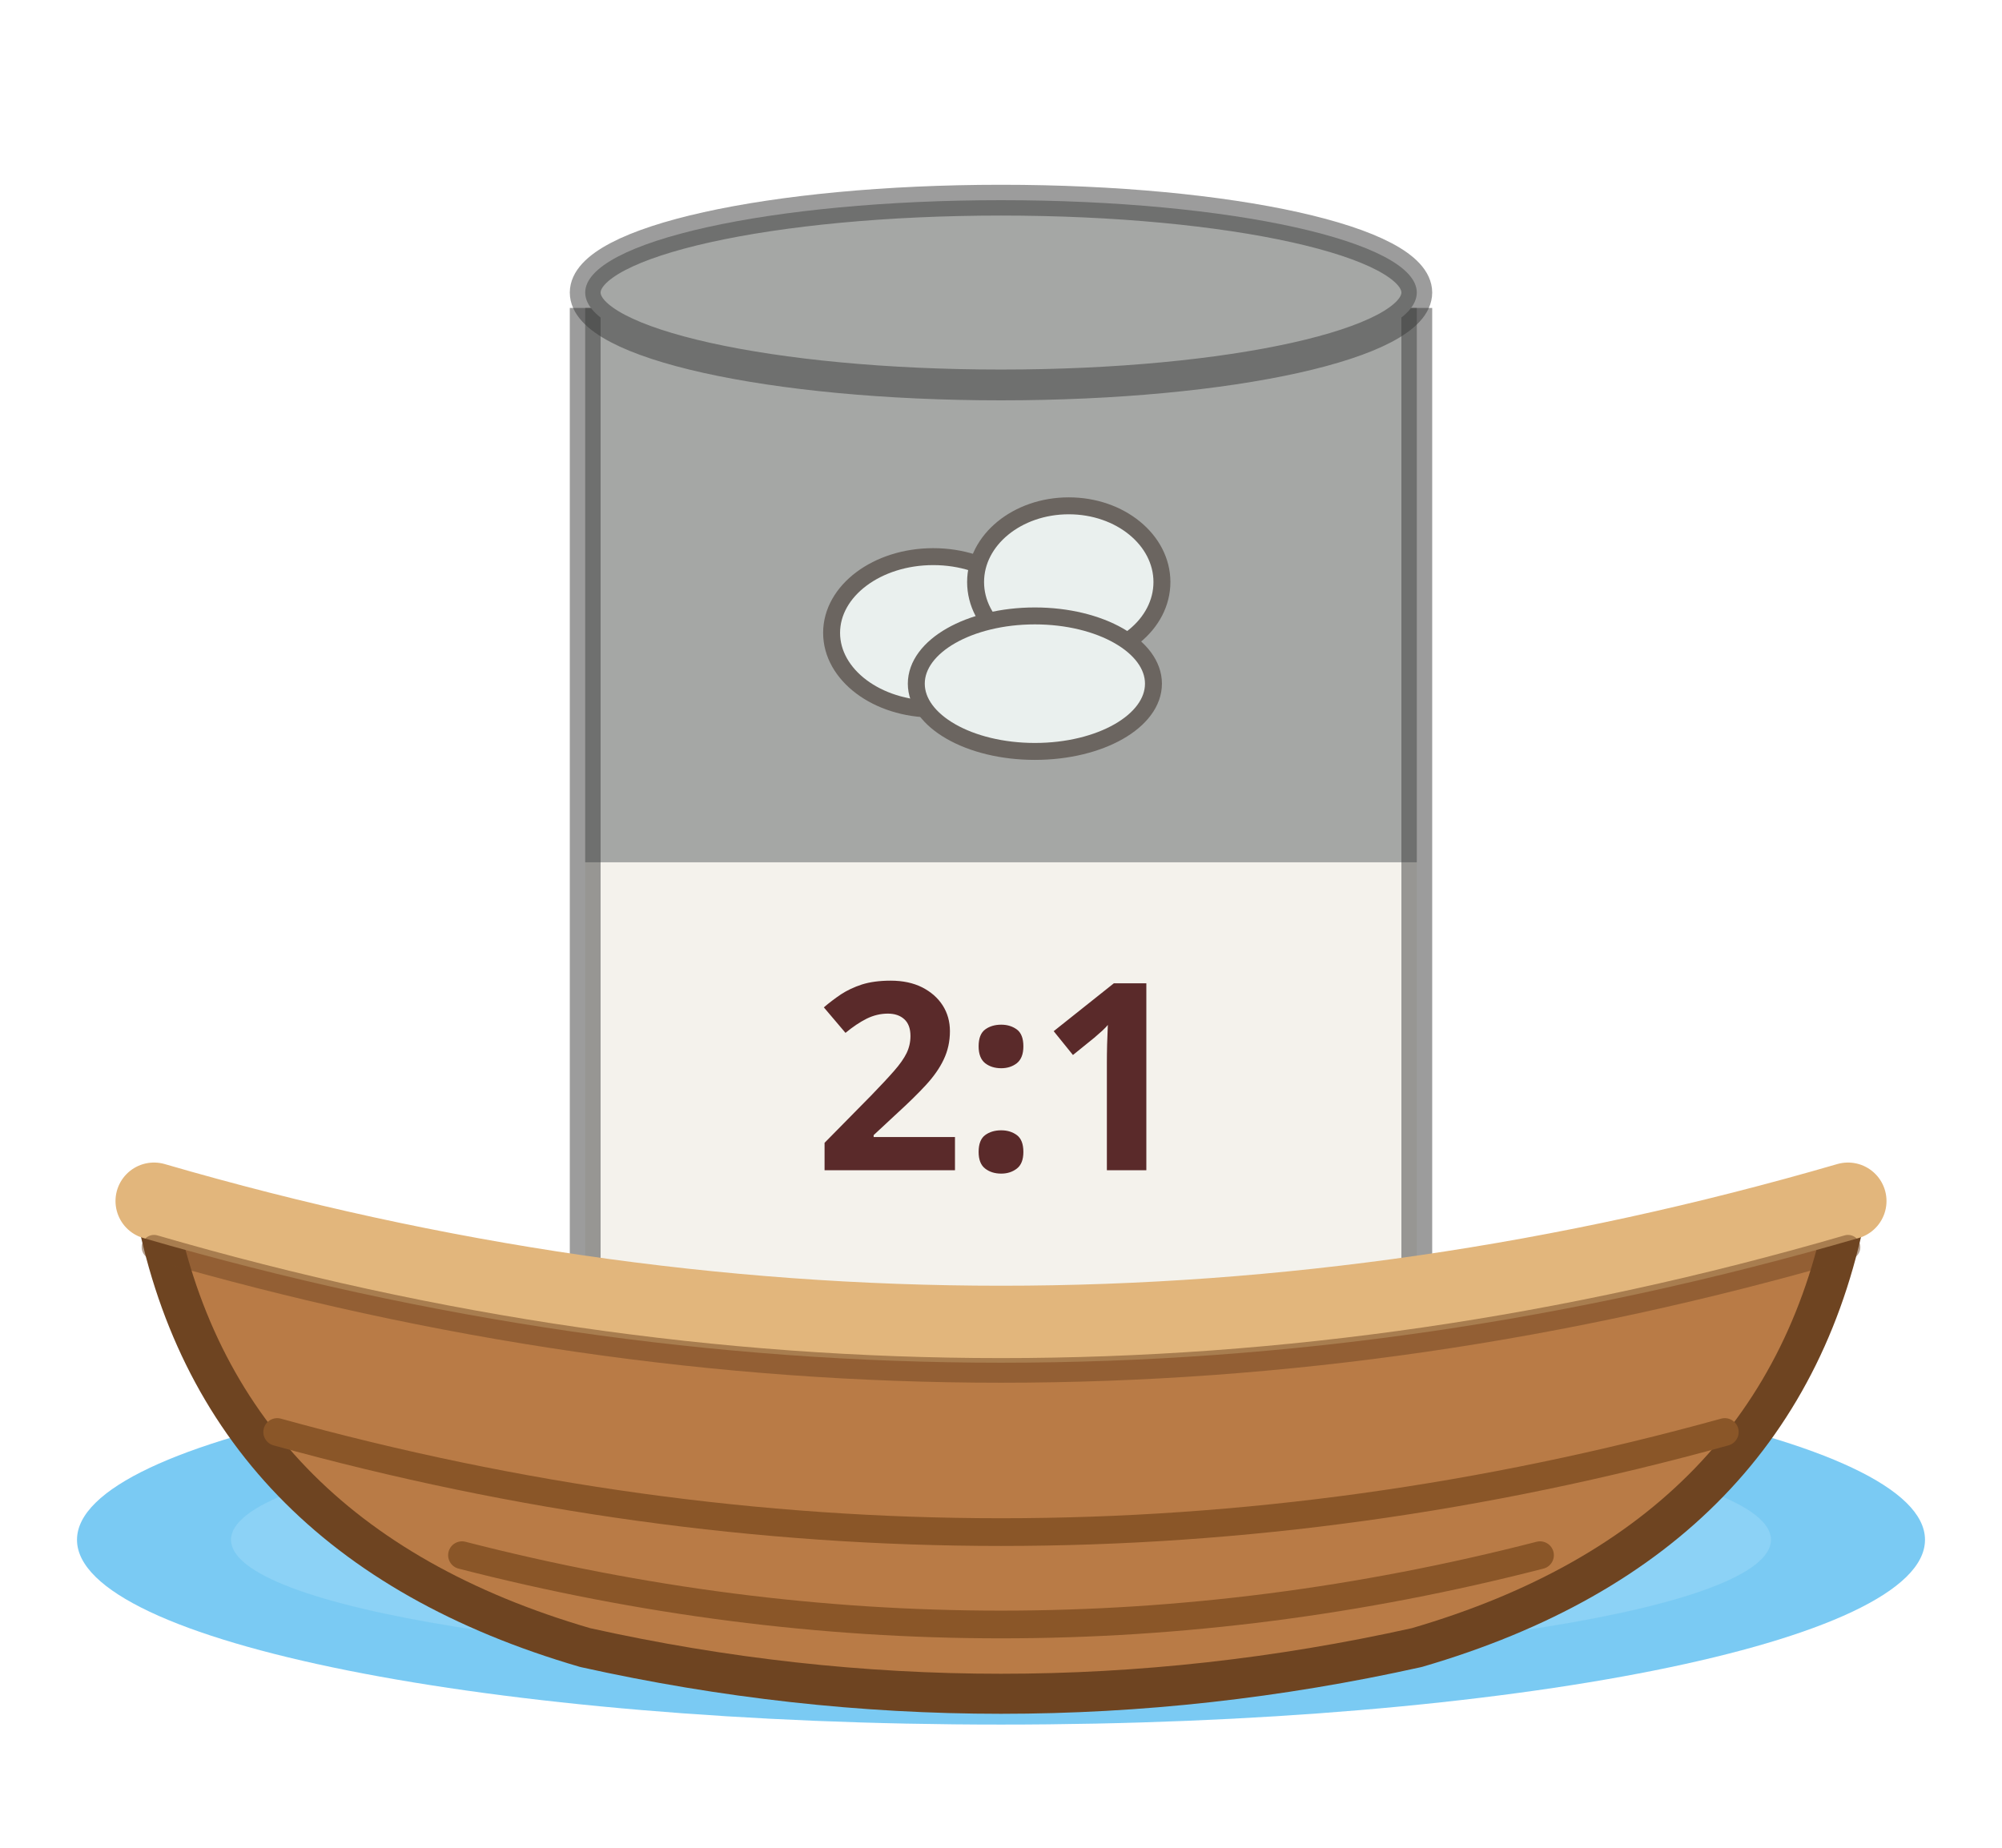
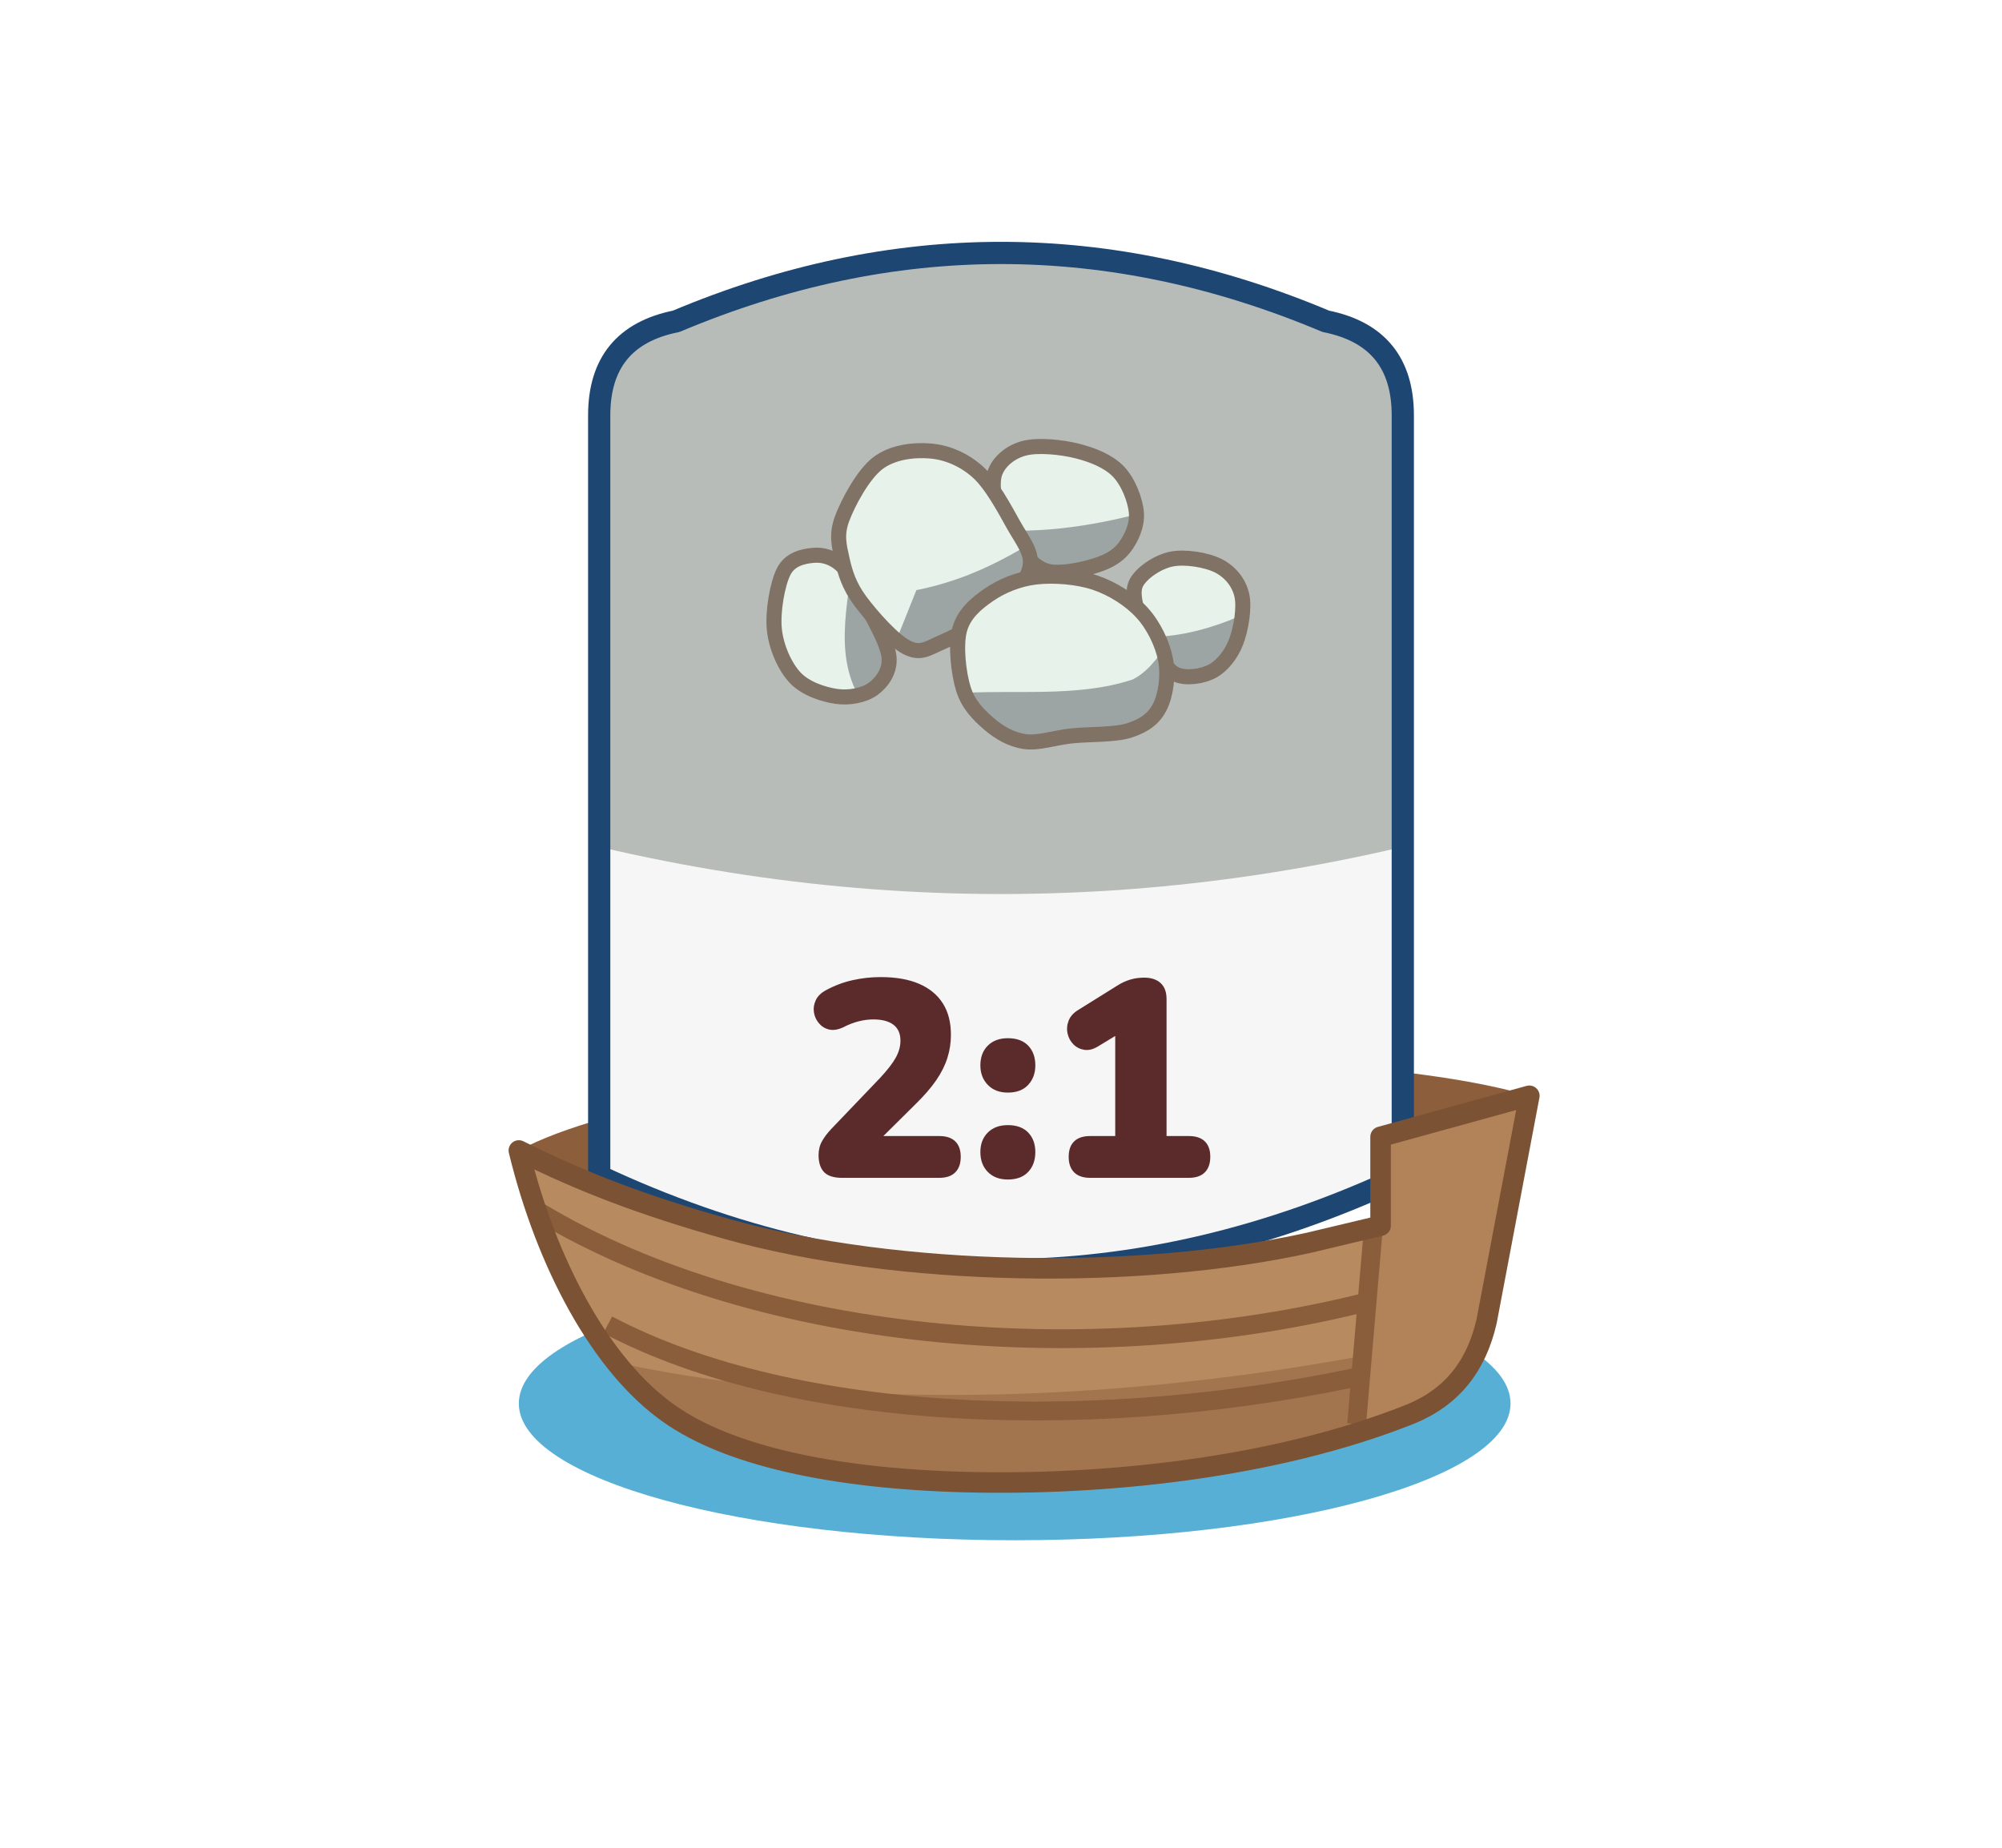
- <svg xmlns="http://www.w3.org/2000/svg" viewBox="0 0 130 120" width="130" height="120">
-   <ellipse cx="65" cy="100" rx="60" ry="12" fill="#6cc4f2" opacity=".9" />
-   <ellipse cx="65" cy="100" rx="50" ry="8" fill="#9ad8f7" opacity=".55" />
-   <clipPath id="barrel">
-     <path d="M38,20 V90 H92 V20Z" />
+ <svg xmlns="http://www.w3.org/2000/svg" width="130" height="120" viewBox="-58.545 -46.296 117.09 108.083">
+   <ellipse cx="0.8" cy="35.8" rx="29" ry="8" fill="#58afd6" />
+   <path d="M-28.2 21 C-18 15.5 18 14 30.9 17.8 L27.5 21 C14 19 -14 20 -24 24 Z" fill="#8c5e3b" />
+   <clipPath id="cy">
+     <path d="M-23.5 -22 Q-23.5 -26.6 -19 -27.5 Q0 -35.5 19 -27.5 Q23.5 -26.6 23.5 -22 L23.5 22.5 Q0 33.5 -23.5 22.5 Z" />
  </clipPath>
-   <g clip-path="url(#barrel)">
-     <rect x="38" y="10" width="54" height="90" fill="#f4f2ec" />
-     <rect x="38" y="16" width="54" height="40" fill="#a5a7a5" />
-     <g transform="translate(65 40) scale(.55)" stroke="#6b6560" stroke-width="2">
-       <ellipse cx="-8" cy="2" rx="12" ry="9" fill="#eaf0ee" />
-       <ellipse cx="8" cy="-4" rx="11" ry="9" fill="#eaf0ee" />
-       <ellipse cx="4" cy="8" rx="14" ry="8" fill="#eaf0ee" />
+   <path d="M-23.5 -22 Q-23.5 -26.6 -19 -27.5 Q0 -35.5 19 -27.5 Q23.5 -26.6 23.5 -22 L23.5 22.5 Q0 33.5 -23.5 22.5 Z" fill="#f6f6f6" />
+   <g clip-path="url(#cy)">
+     <path d="M-30 -40 L30 -40 L30 1.5 Q0 10.5 -30 1.5 Z" fill="#b7bcb8" />
+   </g>
+   <g transform="translate(0 -11.5) scale(0.55) translate(0 44)">
+     <clipPath id="be3">
+       <path d="M-23.10 -46.50 C-22.42 -47.82 -21.03 -48.10 -20.00 -48.20 C-18.97 -48.30 -17.87 -48.02 -16.90 -47.10 C-15.93 -46.18 -15.03 -44.33 -14.20 -42.70 C-13.37 -41.07 -12.00 -38.75 -11.90 -37.30 C-11.80 -35.85 -12.67 -34.68 -13.60 -34.00 C-14.53 -33.32 -16.12 -33.00 -17.50 -33.20 C-18.88 -33.40 -20.80 -34.02 -21.90 -35.20 C-23.00 -36.38 -23.90 -38.42 -24.10 -40.30 C-24.30 -42.18 -23.78 -45.18 -23.10 -46.50 Z" />
+     </clipPath>
+     <path d="M-23.10 -46.50 C-22.42 -47.82 -21.03 -48.10 -20.00 -48.20 C-18.97 -48.30 -17.87 -48.02 -16.90 -47.10 C-15.93 -46.18 -15.03 -44.33 -14.20 -42.70 C-13.37 -41.07 -12.00 -38.75 -11.90 -37.30 C-11.80 -35.85 -12.67 -34.68 -13.60 -34.00 C-14.53 -33.32 -16.12 -33.00 -17.50 -33.20 C-18.88 -33.40 -20.80 -34.02 -21.90 -35.20 C-23.00 -36.38 -23.90 -38.42 -24.10 -40.30 C-24.30 -42.18 -23.78 -45.18 -23.10 -46.50 Z" fill="#e7f2ea" />
+     <g clip-path="url(#be3)">
+       <path d="M-15.5 -50 C-16 -44 -18 -38 -15 -33 L-9 -33 L-9 -50 Z" fill="#9da4a4" />
    </g>
+     <path d="M-23.10 -46.50 C-22.42 -47.82 -21.03 -48.10 -20.00 -48.20 C-18.97 -48.30 -17.87 -48.02 -16.90 -47.10 C-15.93 -46.18 -15.03 -44.33 -14.20 -42.70 C-13.37 -41.07 -12.00 -38.75 -11.90 -37.30 C-11.80 -35.85 -12.67 -34.68 -13.60 -34.00 C-14.53 -33.32 -16.12 -33.00 -17.50 -33.20 C-18.88 -33.40 -20.80 -34.02 -21.90 -35.20 C-23.00 -36.38 -23.90 -38.42 -24.10 -40.30 C-24.30 -42.18 -23.78 -45.18 -23.10 -46.50 Z" fill="none" stroke="#807265" stroke-width="1.6" stroke-linejoin="round" />
+     <clipPath id="be2">
+       <path d="M-0.60 -57.10 C-0.13 -58.25 1.05 -59.23 2.50 -59.60 C3.95 -59.97 6.43 -59.72 8.10 -59.30 C9.77 -58.88 11.45 -58.20 12.50 -57.10 C13.55 -56.00 14.30 -54.05 14.40 -52.70 C14.50 -51.35 13.83 -49.93 13.10 -49.00 C12.37 -48.07 11.35 -47.52 10.00 -47.10 C8.65 -46.68 6.35 -46.18 5.00 -46.50 C3.65 -46.82 2.78 -47.97 1.90 -49.00 C1.02 -50.03 0.12 -51.35 -0.30 -52.70 C-0.72 -54.05 -1.07 -55.95 -0.60 -57.10 Z" />
+     </clipPath>
+     <path d="M-0.60 -57.10 C-0.13 -58.25 1.05 -59.23 2.50 -59.60 C3.95 -59.97 6.43 -59.72 8.10 -59.30 C9.77 -58.88 11.45 -58.20 12.50 -57.10 C13.55 -56.00 14.30 -54.05 14.40 -52.70 C14.50 -51.35 13.83 -49.93 13.10 -49.00 C12.37 -48.07 11.35 -47.52 10.00 -47.10 C8.65 -46.68 6.35 -46.18 5.00 -46.50 C3.65 -46.82 2.78 -47.97 1.90 -49.00 C1.02 -50.03 0.12 -51.35 -0.30 -52.70 C-0.72 -54.05 -1.07 -55.95 -0.60 -57.10 Z" fill="#e7f2ea" />
+     <g clip-path="url(#be2)">
+       <path d="M-2 -51 C3 -50.5 9 -51 16 -53 L16 -45 L-2 -45 Z" fill="#9da4a4" />
+     </g>
+     <path d="M-0.60 -57.10 C-0.13 -58.25 1.05 -59.23 2.50 -59.60 C3.95 -59.97 6.43 -59.72 8.10 -59.30 C9.77 -58.88 11.45 -58.20 12.50 -57.10 C13.55 -56.00 14.30 -54.05 14.40 -52.70 C14.50 -51.35 13.83 -49.93 13.10 -49.00 C12.37 -48.07 11.35 -47.52 10.00 -47.10 C8.65 -46.68 6.35 -46.18 5.00 -46.50 C3.65 -46.82 2.78 -47.97 1.90 -49.00 C1.02 -50.03 0.12 -51.35 -0.30 -52.70 C-0.72 -54.05 -1.07 -55.95 -0.60 -57.10 Z" fill="none" stroke="#807265" stroke-width="1.6" stroke-linejoin="round" />
+     <clipPath id="be1">
+       <path d="M-16.90 -52.10 C-16.27 -53.80 -14.67 -56.80 -13.10 -58.00 C-11.53 -59.20 -9.27 -59.45 -7.50 -59.30 C-5.73 -59.15 -3.97 -58.40 -2.50 -57.10 C-1.03 -55.80 0.37 -53.17 1.30 -51.50 C2.23 -49.83 3.32 -48.57 3.10 -47.10 C2.88 -45.63 1.55 -44.05 0.00 -42.70 C-1.55 -41.35 -4.53 -39.72 -6.20 -39.00 C-7.87 -38.28 -8.53 -37.67 -10.00 -38.40 C-11.47 -39.13 -13.85 -41.83 -15.00 -43.40 C-16.15 -44.97 -16.58 -46.35 -16.90 -47.80 C-17.22 -49.25 -17.53 -50.40 -16.90 -52.10 Z" />
+     </clipPath>
+     <path d="M-16.90 -52.10 C-16.27 -53.80 -14.67 -56.80 -13.10 -58.00 C-11.53 -59.20 -9.27 -59.45 -7.50 -59.30 C-5.73 -59.15 -3.97 -58.40 -2.50 -57.10 C-1.03 -55.80 0.37 -53.17 1.30 -51.50 C2.23 -49.83 3.32 -48.57 3.10 -47.10 C2.88 -45.63 1.55 -44.05 0.00 -42.70 C-1.55 -41.35 -4.53 -39.72 -6.20 -39.00 C-7.87 -38.28 -8.53 -37.67 -10.00 -38.40 C-11.47 -39.13 -13.85 -41.83 -15.00 -43.40 C-16.15 -44.97 -16.58 -46.35 -16.90 -47.80 C-17.22 -49.25 -17.53 -50.40 -16.90 -52.10 Z" fill="#e7f2ea" />
+     <g clip-path="url(#be1)">
+       <path d="M-9 -44.5 C-4 -45.5 0 -47.5 4 -50 L5 -37 L-12 -37 Z" fill="#9da4a4" />
+     </g>
+     <path d="M-16.90 -52.10 C-16.27 -53.80 -14.67 -56.80 -13.10 -58.00 C-11.53 -59.20 -9.27 -59.45 -7.50 -59.30 C-5.73 -59.15 -3.97 -58.40 -2.50 -57.10 C-1.03 -55.80 0.37 -53.17 1.30 -51.50 C2.23 -49.83 3.32 -48.57 3.10 -47.10 C2.88 -45.63 1.55 -44.05 0.00 -42.70 C-1.55 -41.35 -4.53 -39.72 -6.20 -39.00 C-7.87 -38.28 -8.53 -37.67 -10.00 -38.40 C-11.47 -39.13 -13.85 -41.83 -15.00 -43.40 C-16.15 -44.97 -16.58 -46.35 -16.90 -47.80 C-17.22 -49.25 -17.53 -50.40 -16.90 -52.10 Z" fill="none" stroke="#807265" stroke-width="1.6" stroke-linejoin="round" />
+     <clipPath id="be5">
+       <path d="M14.40 -45.30 C14.97 -46.35 16.65 -47.50 18.10 -47.80 C19.55 -48.10 21.85 -47.73 23.10 -47.10 C24.35 -46.47 25.28 -45.35 25.60 -44.00 C25.92 -42.65 25.52 -40.35 25.00 -39.00 C24.48 -37.65 23.55 -36.48 22.50 -35.90 C21.45 -35.32 19.75 -35.08 18.70 -35.50 C17.65 -35.92 16.87 -37.40 16.20 -38.40 C15.53 -39.40 15.00 -40.35 14.70 -41.50 C14.40 -42.65 13.83 -44.25 14.40 -45.30 Z" />
+     </clipPath>
+     <path d="M14.40 -45.30 C14.97 -46.35 16.65 -47.50 18.10 -47.80 C19.55 -48.10 21.85 -47.73 23.10 -47.10 C24.35 -46.47 25.28 -45.35 25.60 -44.00 C25.92 -42.65 25.52 -40.35 25.00 -39.00 C24.48 -37.65 23.55 -36.48 22.50 -35.90 C21.45 -35.32 19.75 -35.08 18.70 -35.50 C17.65 -35.92 16.87 -37.40 16.20 -38.40 C15.53 -39.40 15.00 -40.35 14.70 -41.50 C14.40 -42.65 13.83 -44.25 14.40 -45.30 Z" fill="#e7f2ea" />
+     <g clip-path="url(#be5)">
+       <path d="M13 -39.8 C17 -39 22 -40 27 -42.5 L27 -34 L13 -34 Z" fill="#9da4a4" />
+     </g>
+     <path d="M14.40 -45.30 C14.97 -46.35 16.65 -47.50 18.10 -47.80 C19.55 -48.10 21.85 -47.73 23.10 -47.10 C24.35 -46.47 25.28 -45.35 25.60 -44.00 C25.92 -42.65 25.52 -40.35 25.00 -39.00 C24.48 -37.65 23.55 -36.48 22.50 -35.90 C21.45 -35.32 19.75 -35.08 18.70 -35.50 C17.65 -35.92 16.87 -37.40 16.20 -38.40 C15.53 -39.40 15.00 -40.35 14.70 -41.50 C14.40 -42.65 13.83 -44.25 14.40 -45.30 Z" fill="none" stroke="#807265" stroke-width="1.6" stroke-linejoin="round" />
+     <clipPath id="be4">
+       <path d="M-4.40 -40.30 C-3.95 -41.97 -2.65 -43.07 -1.30 -44.00 C0.05 -44.93 1.82 -45.68 3.70 -45.90 C5.58 -46.12 8.12 -45.93 10.00 -45.30 C11.88 -44.67 13.75 -43.47 15.00 -42.10 C16.25 -40.73 17.18 -38.77 17.50 -37.10 C17.82 -35.43 17.53 -33.35 16.90 -32.10 C16.27 -30.85 15.27 -30.12 13.70 -29.60 C12.13 -29.08 9.37 -29.20 7.50 -29.00 C5.63 -28.80 3.97 -28.18 2.50 -28.40 C1.03 -28.62 -0.22 -29.37 -1.30 -30.30 C-2.38 -31.23 -3.48 -32.33 -4.00 -34.00 C-4.52 -35.67 -4.85 -38.63 -4.40 -40.30 Z" />
+     </clipPath>
+     <path d="M-4.40 -40.30 C-3.95 -41.97 -2.65 -43.07 -1.30 -44.00 C0.05 -44.93 1.82 -45.68 3.70 -45.90 C5.58 -46.12 8.12 -45.93 10.00 -45.30 C11.88 -44.67 13.75 -43.47 15.00 -42.10 C16.25 -40.73 17.18 -38.77 17.50 -37.10 C17.82 -35.43 17.53 -33.35 16.90 -32.10 C16.27 -30.85 15.27 -30.12 13.70 -29.60 C12.13 -29.08 9.37 -29.20 7.50 -29.00 C5.63 -28.80 3.97 -28.18 2.50 -28.40 C1.03 -28.62 -0.22 -29.37 -1.30 -30.30 C-2.38 -31.23 -3.48 -32.33 -4.00 -34.00 C-4.52 -35.67 -4.85 -38.63 -4.40 -40.30 Z" fill="#e7f2ea" />
+     <g clip-path="url(#be4)">
+       <path d="M-5 -33.5 C1 -34 8 -33 14 -35 C16 -36 17 -38 18 -39 L19 -27 L-5 -27 Z" fill="#9da4a4" />
+     </g>
+     <path d="M-4.40 -40.30 C-3.95 -41.97 -2.65 -43.07 -1.30 -44.00 C0.05 -44.93 1.82 -45.68 3.70 -45.90 C5.58 -46.12 8.12 -45.93 10.00 -45.30 C11.88 -44.67 13.75 -43.47 15.00 -42.10 C16.25 -40.73 17.18 -38.77 17.50 -37.10 C17.82 -35.43 17.53 -33.35 16.90 -32.10 C16.27 -30.85 15.27 -30.12 13.70 -29.60 C12.13 -29.08 9.37 -29.20 7.50 -29.00 C5.63 -28.80 3.97 -28.18 2.50 -28.40 C1.03 -28.62 -0.22 -29.37 -1.30 -30.30 C-2.38 -31.23 -3.48 -32.33 -4.00 -34.00 C-4.52 -35.67 -4.85 -38.63 -4.40 -40.30 Z" fill="none" stroke="#807265" stroke-width="1.6" stroke-linejoin="round" />
  </g>
-   <path d="M38,20 V90 M92,20 V90" fill="none" stroke="#3a3a3a" stroke-opacity=".5" stroke-width="2" />
-   <ellipse cx="65" cy="19" rx="27" ry="6" fill="#a5a7a5" stroke="#3a3a3a" stroke-opacity=".5" stroke-width="2" />
-   <text x="65" y="76" text-anchor="middle" font-family="'Arial Black',Impact,sans-serif" font-weight="900" font-size="17" fill="#5a2a2a">2:1</text>
-   <path d="M10,78 Q65,94 120,78 Q116,100 92,107 Q65,113 38,107 Q14,100 10,78Z" fill="#b97b46" stroke="#6e4421" stroke-width="2.6" stroke-linejoin="round" />
-   <path d="M18,93 Q65,106 112,93 M30,101 Q65,110 100,101" fill="none" stroke="#8a5628" stroke-width="1.8" stroke-linecap="round" />
-   <path d="M10,78 Q65,94 120,78" fill="none" stroke="#e2b67c" stroke-width="5" stroke-linecap="round" />
-   <path d="M10,78 Q65,94 120,78" fill="none" stroke="#6e4421" stroke-width="1.6" stroke-linecap="round" opacity=".5" transform="translate(0 3)" />
+   <path transform="translate(-11.67 22.60) scale(0.0164 -0.0164)" d="M144 0Q100 0 80.5 20.5Q61 41 61 81Q61 109 73.5 131.0Q86 153 106 174L281 357Q320 399 336.5 429.0Q353 459 353 489Q353 527 328.0 546.0Q303 565 256 565Q232 565 205.0 558.5Q178 552 147 536Q120 524 98.5 529.0Q77 534 62.5 551.0Q48 568 44.5 590.0Q41 612 51.0 633.5Q61 655 87 669Q133 694 182.5 705.0Q232 716 282 716Q364 716 419.5 692.0Q475 668 504.0 622.5Q533 577 533 510Q533 468 520.5 428.0Q508 388 480.5 348.0Q453 308 407 263L292 149H492Q529 149 548.5 130.0Q568 111 568.0 75.0Q568 39 548.5 19.5Q529 0 492 0Z" fill="#5b2b2b" />
+   <path transform="translate(-1.83 22.60) scale(0.0164 -0.0164)" d="M136 -6Q91 -6 64.5 21.0Q38 48 38 92Q38 135 64.5 161.5Q91 188 136 188Q183 188 208.5 161.5Q234 135 234 92Q234 48 208.5 21.0Q183 -6 136 -6ZM136 304Q91 304 64.5 331.5Q38 359 38 401Q38 445 64.5 471.5Q91 498 136 498Q183 498 208.5 471.5Q234 445 234 401Q234 359 208.5 331.5Q183 304 136 304Z" fill="#5b2b2b" />
+   <path transform="translate(2.63 22.60) scale(0.0164 -0.0164)" d="M157 0Q120 0 100.5 19.5Q81 39 81.0 75.0Q81 111 100.5 130.0Q120 149 157 149H247V506L186 469Q160 453 137.0 456.5Q114 460 98.0 476.0Q82 492 77.0 515.0Q72 538 81.0 561.0Q90 584 117 600L255 686Q277 700 300.5 707.0Q324 714 350 714Q388 714 409.0 694.5Q430 675 430 638V149H510Q547 149 566.5 130.0Q586 111 586.0 75.0Q586 39 566.5 19.5Q547 0 510 0Z" fill="#5b2b2b" />
+   <path d="M-23.5 -22 Q-23.5 -26.6 -19 -27.5 Q0 -35.5 19 -27.5 Q23.5 -26.6 23.5 -22 L23.5 22.5 Q0 33.5 -23.5 22.5 Z" fill="none" stroke="#1d4673" stroke-width="1.3" stroke-linejoin="round" />
+   <clipPath id="hu">
+     <path d="M-28.2 21 C-24.6 22.8 -21 24.2 -16 25.6 C-6 28.4 8 28.6 18 26.4 L22.2 25.4 L22.2 20.2 L30.9 17.8 L28.4 31 C27.8 33.6 26.4 35.4 24 36.4 C16 39.6 6 40.6 -2 40.4 C-10 40.2 -16 38.8 -19.4 36.4 C-23.4 33.6 -26.6 27.6 -28.2 21 Z" />
+   </clipPath>
+   <path d="M-28.2 21 C-24.6 22.8 -21 24.2 -16 25.6 C-6 28.4 8 28.6 18 26.4 L22.2 25.4 L22.2 20.2 L30.9 17.8 L28.4 31 C27.8 33.6 26.4 35.4 24 36.4 C16 39.6 6 40.6 -2 40.4 C-10 40.2 -16 38.8 -19.4 36.4 C-23.4 33.6 -26.6 27.6 -28.2 21 Z" fill="#b88a5f" />
+   <g clip-path="url(#hu)">
+     <path d="M-32 18 C-20 27 10 31 34 22 L34 14 L-32 14 Z" fill="#d6a97f" />
+     <path d="M-32 30.4 C-18 36.6 8 37.4 34 30 L34 44 L-32 44 Z" fill="#a3754f" />
+     <path d="M-27 24.6 C-14 32.4 6 34 22.4 29.6" fill="none" stroke="#8a5d3b" stroke-width="1.1" />
+     <path d="M-23 31.2 C-12 37 6 37.6 22 34" fill="none" stroke="#8a5d3b" stroke-width="1.1" />
+     <path d="M22.2 20.2 L30.9 17.8 L28.4 31 C27.8 33.6 26.4 35.4 24 36.4 L20.6 37.4 Z" fill="#b28259" />
+     <path d="M22.2 20.6 L20.8 37" fill="none" stroke="#8a5d3b" stroke-width="1.1" />
+   </g>
+   <path d="M-28.2 21 C-24.6 22.8 -21 24.2 -16 25.6 C-6 28.4 8 28.6 18 26.4 L22.2 25.4 L22.2 20.2 L30.9 17.8 L28.4 31 C27.8 33.6 26.4 35.4 24 36.4 C16 39.6 6 40.6 -2 40.4 C-10 40.2 -16 38.8 -19.4 36.4 C-23.4 33.6 -26.6 27.6 -28.2 21 Z" fill="none" stroke="#7b5233" stroke-width="1.2" stroke-linejoin="round" />
</svg>
